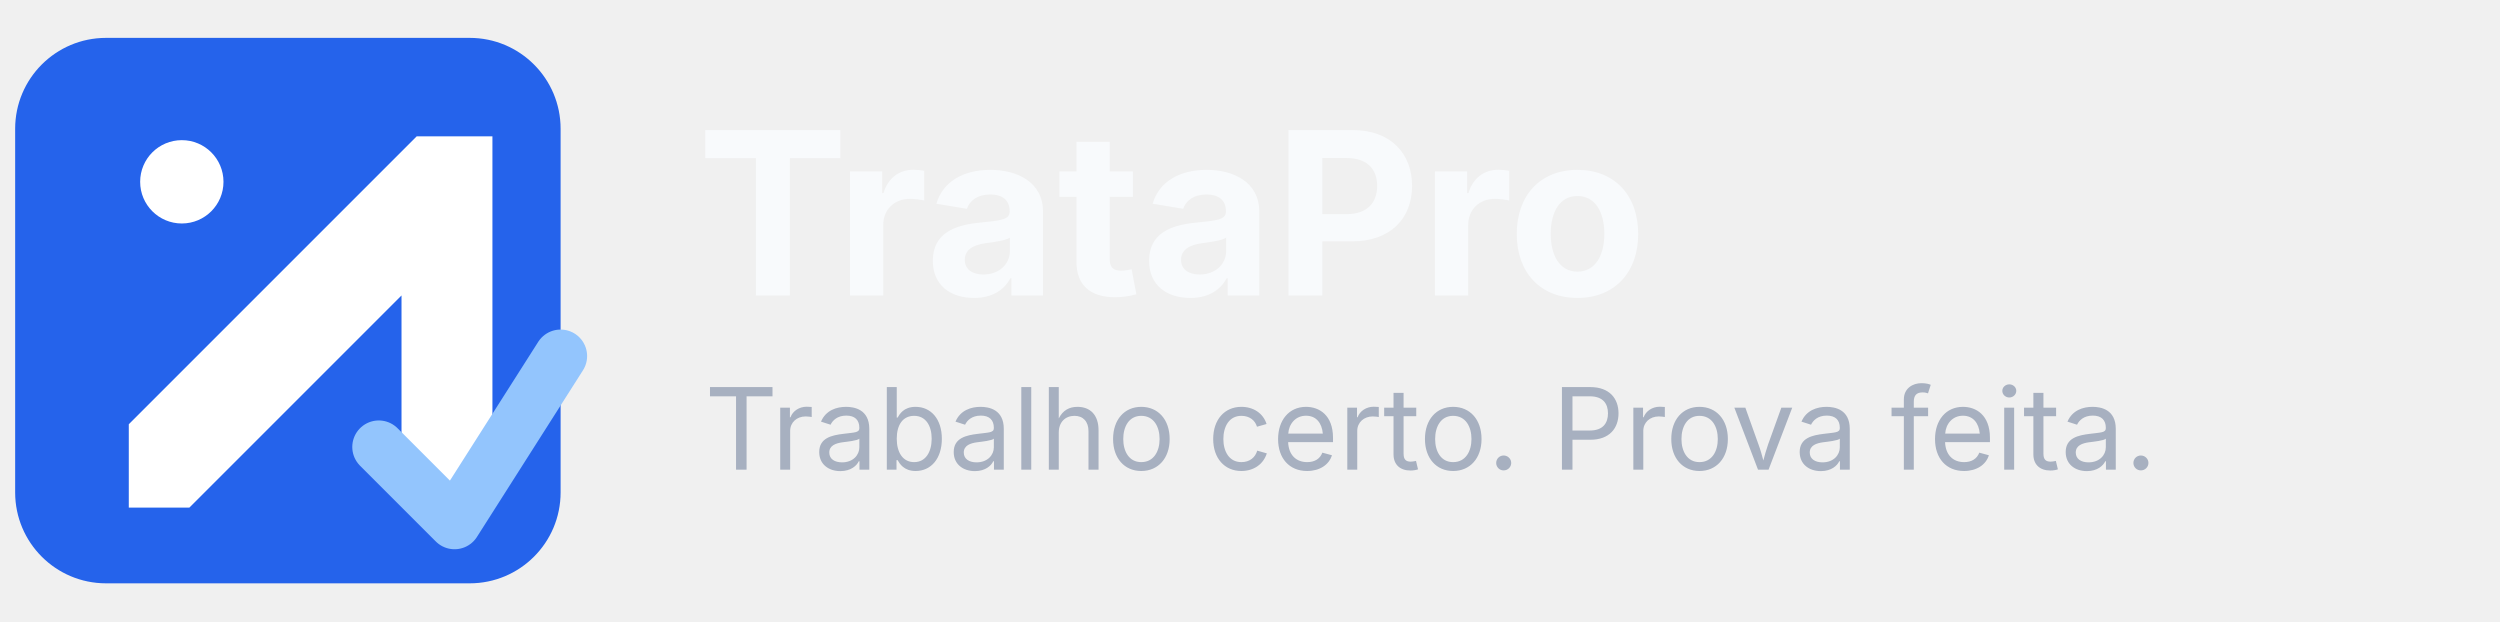
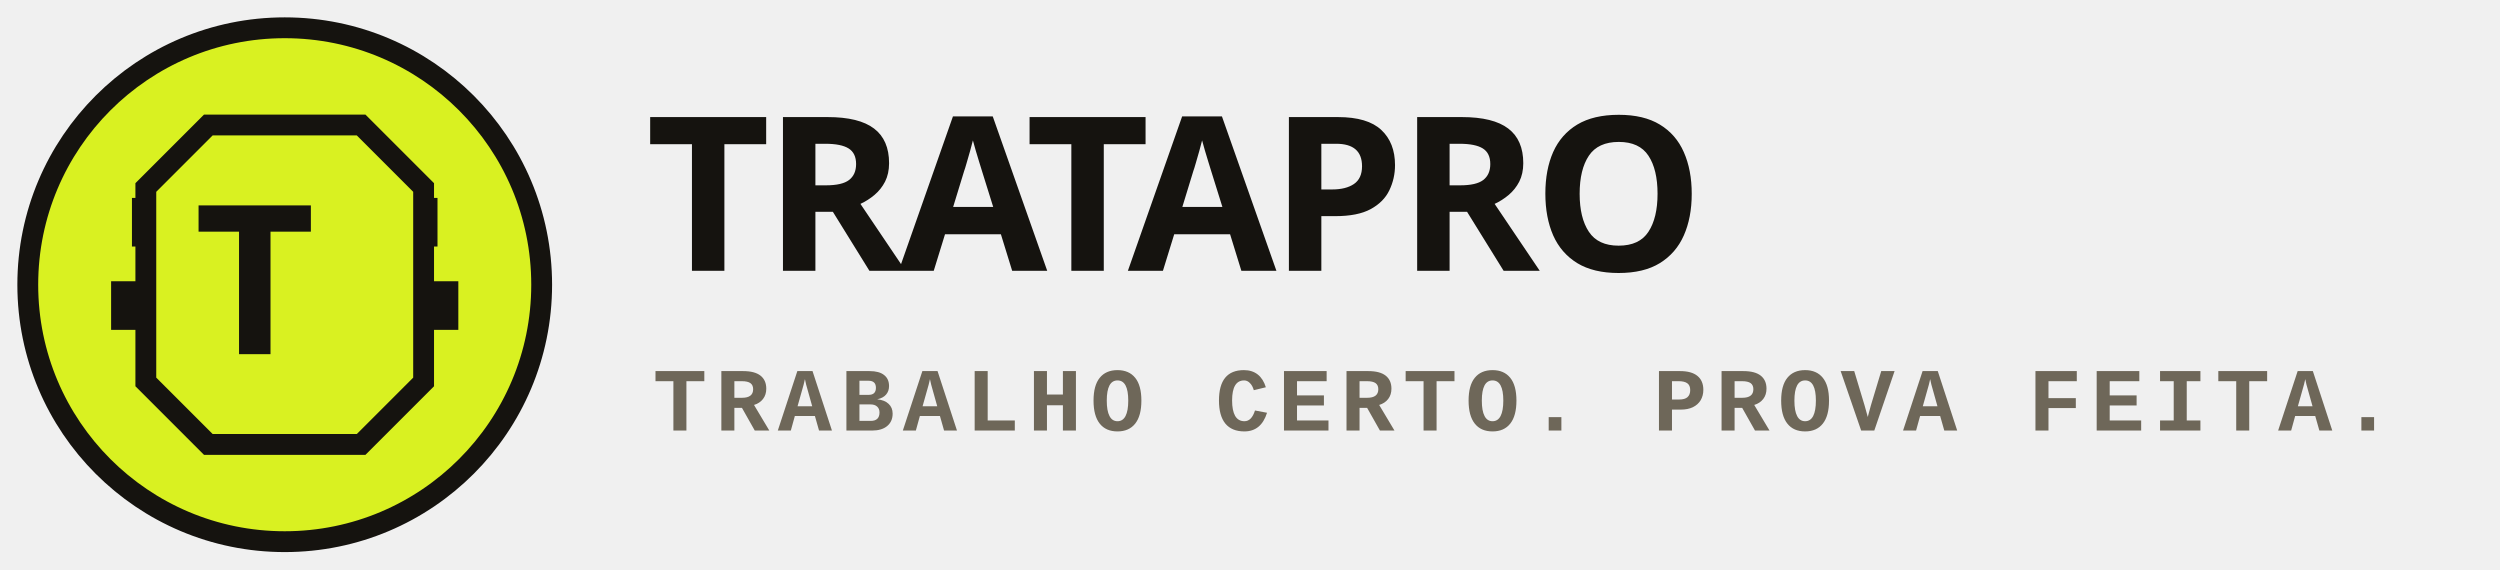
- <svg xmlns="http://www.w3.org/2000/svg" viewBox="0 0 330 82" role="img" aria-label="TrataPro - Trabalho certo. Prova feita.">
-   <rect x="2" y="5" width="72" height="72" rx="12" fill="#2563eb" />
-   <path d="M17 56 55 18h10v46H53V39L25 67h-8Z" fill="#ffffff" />
-   <path d="M50 59 60 69 74 47" fill="none" stroke="#93c5fd" stroke-width="7" stroke-linecap="round" stroke-linejoin="round" />
-   <circle cx="24" cy="24" r="5.5" fill="#ffffff" />
-   <text x="92" y="39" fill="#f8fafc" font-family="Inter, Segoe UI, Arial, sans-serif" font-size="30" font-weight="700" letter-spacing="0">TrataPro</text>
-   <text x="93" y="62" fill="#a7b0c0" font-family="Inter, Segoe UI, Arial, sans-serif" font-size="15" font-weight="400" letter-spacing="0">Trabalho certo. Prova feita.</text>
+ <svg xmlns="http://www.w3.org/2000/svg" viewBox="0 0 360 82" role="img" aria-label="TrataPro - Trabalho certo. Prova feita.">
+   <circle cx="41" cy="41" r="37" fill="#d9f121" stroke="#15130f" stroke-width="3" />
+   <path d="M16 44h50M19 32h44M24 56h34" stroke="#15130f" stroke-width="7" />
+   <path d="M30 18h22l9 9v28l-9 9H30l-9-9V27z" fill="#d9f121" stroke="#15130f" stroke-width="3" />
+   <text x="28" y="51" fill="#15130f" font-family="Arial Black, Impact, sans-serif" font-size="30" font-weight="900">T</text>
+   <text x="93" y="39" fill="#15130f" font-family="Arial Black, Impact, sans-serif" font-size="31" font-weight="900" letter-spacing="-1">TRATAPRO</text>
+   <text x="94" y="62" fill="#6e6759" font-family="Courier New, monospace" font-size="13" font-weight="700" letter-spacing="1.2">TRABALHO CERTO. PROVA FEITA.</text>
</svg>
